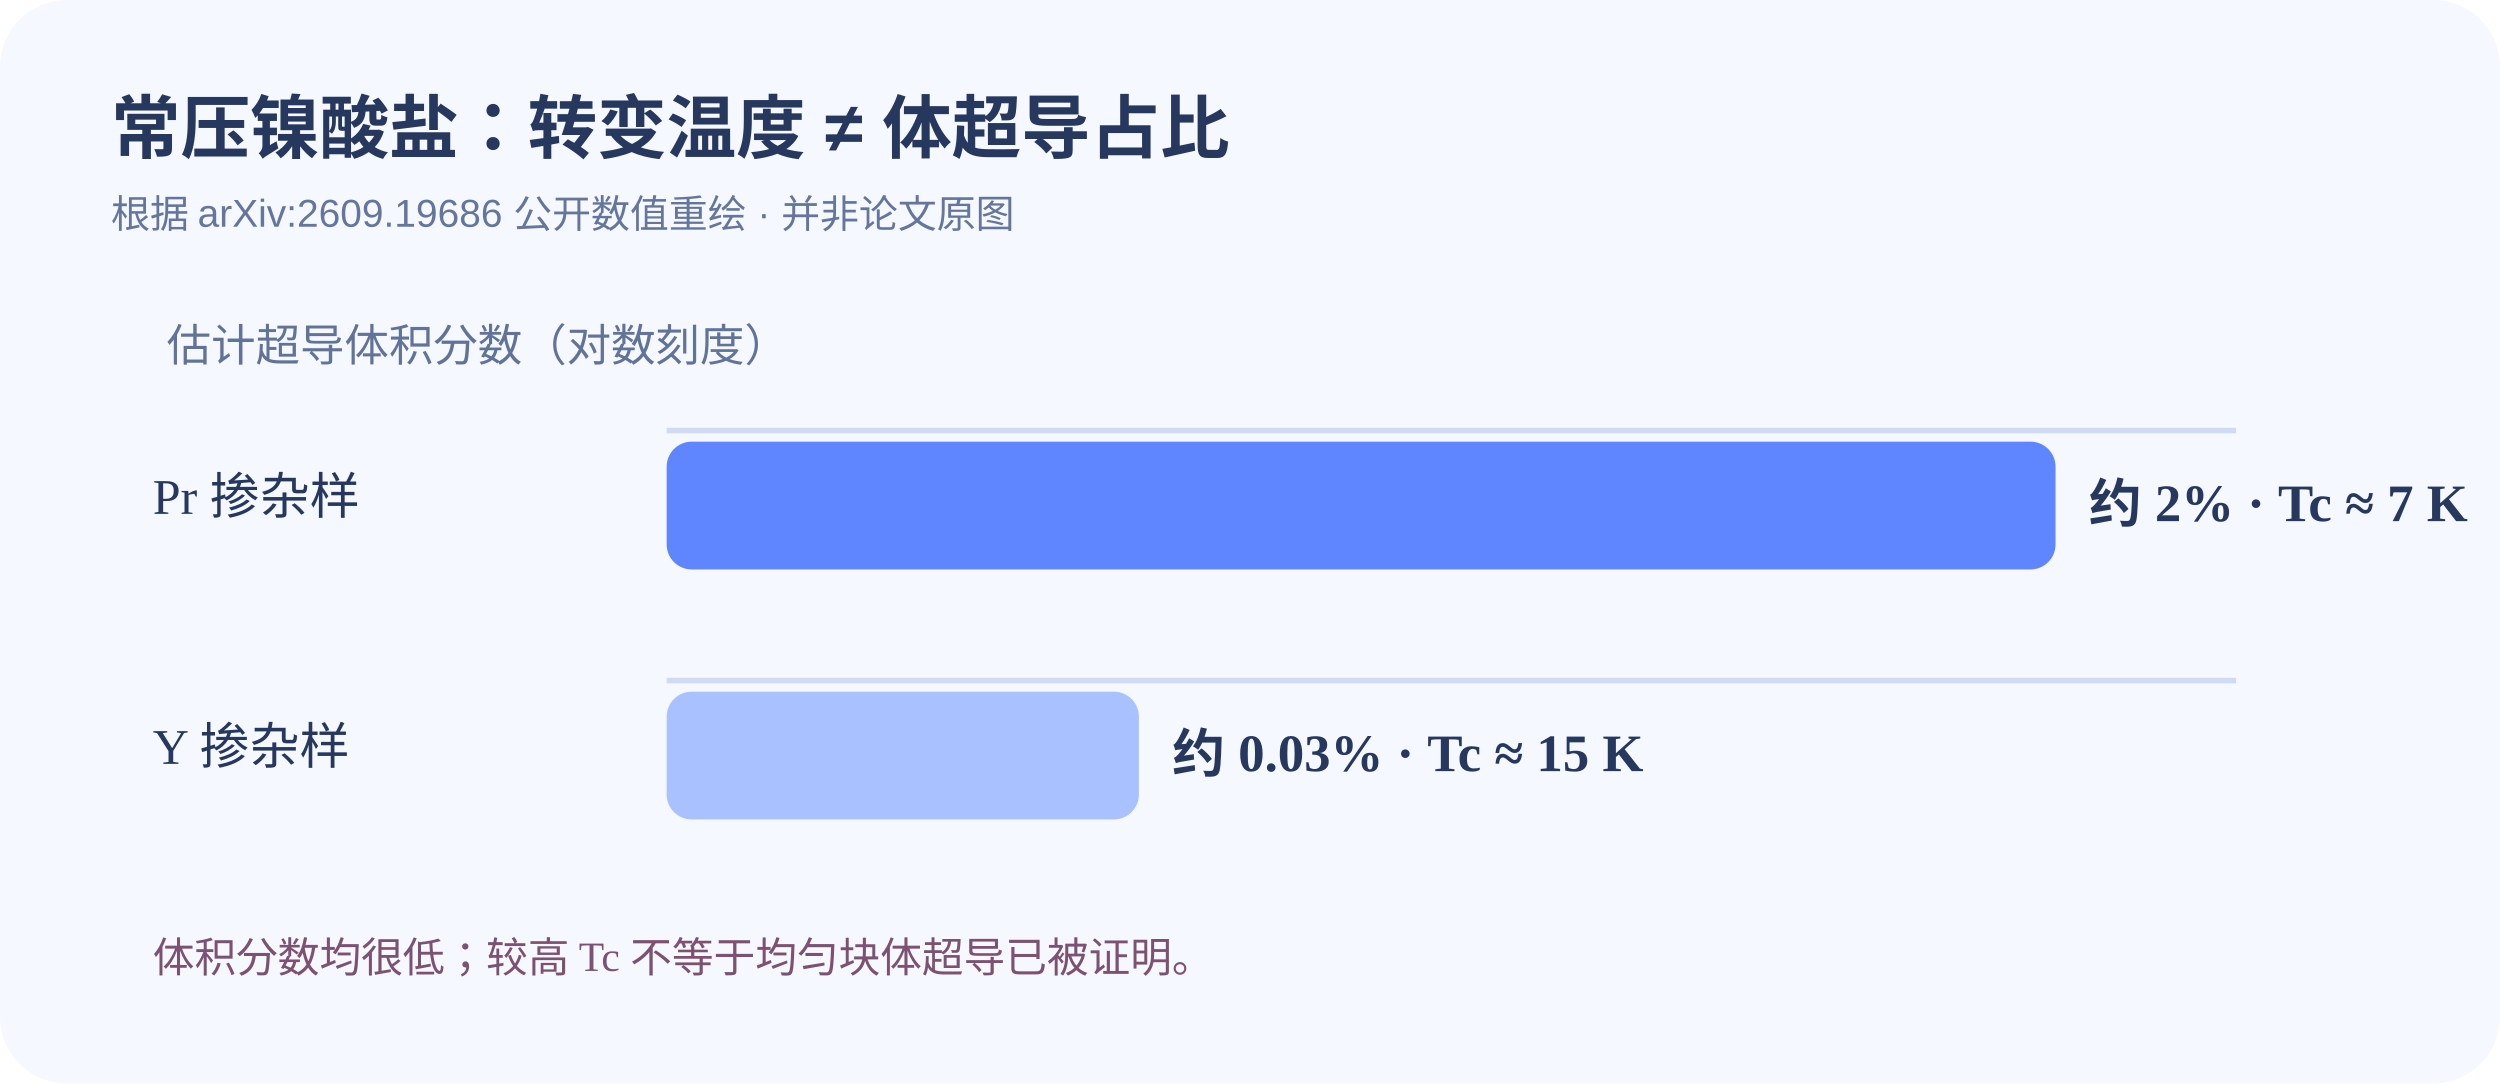
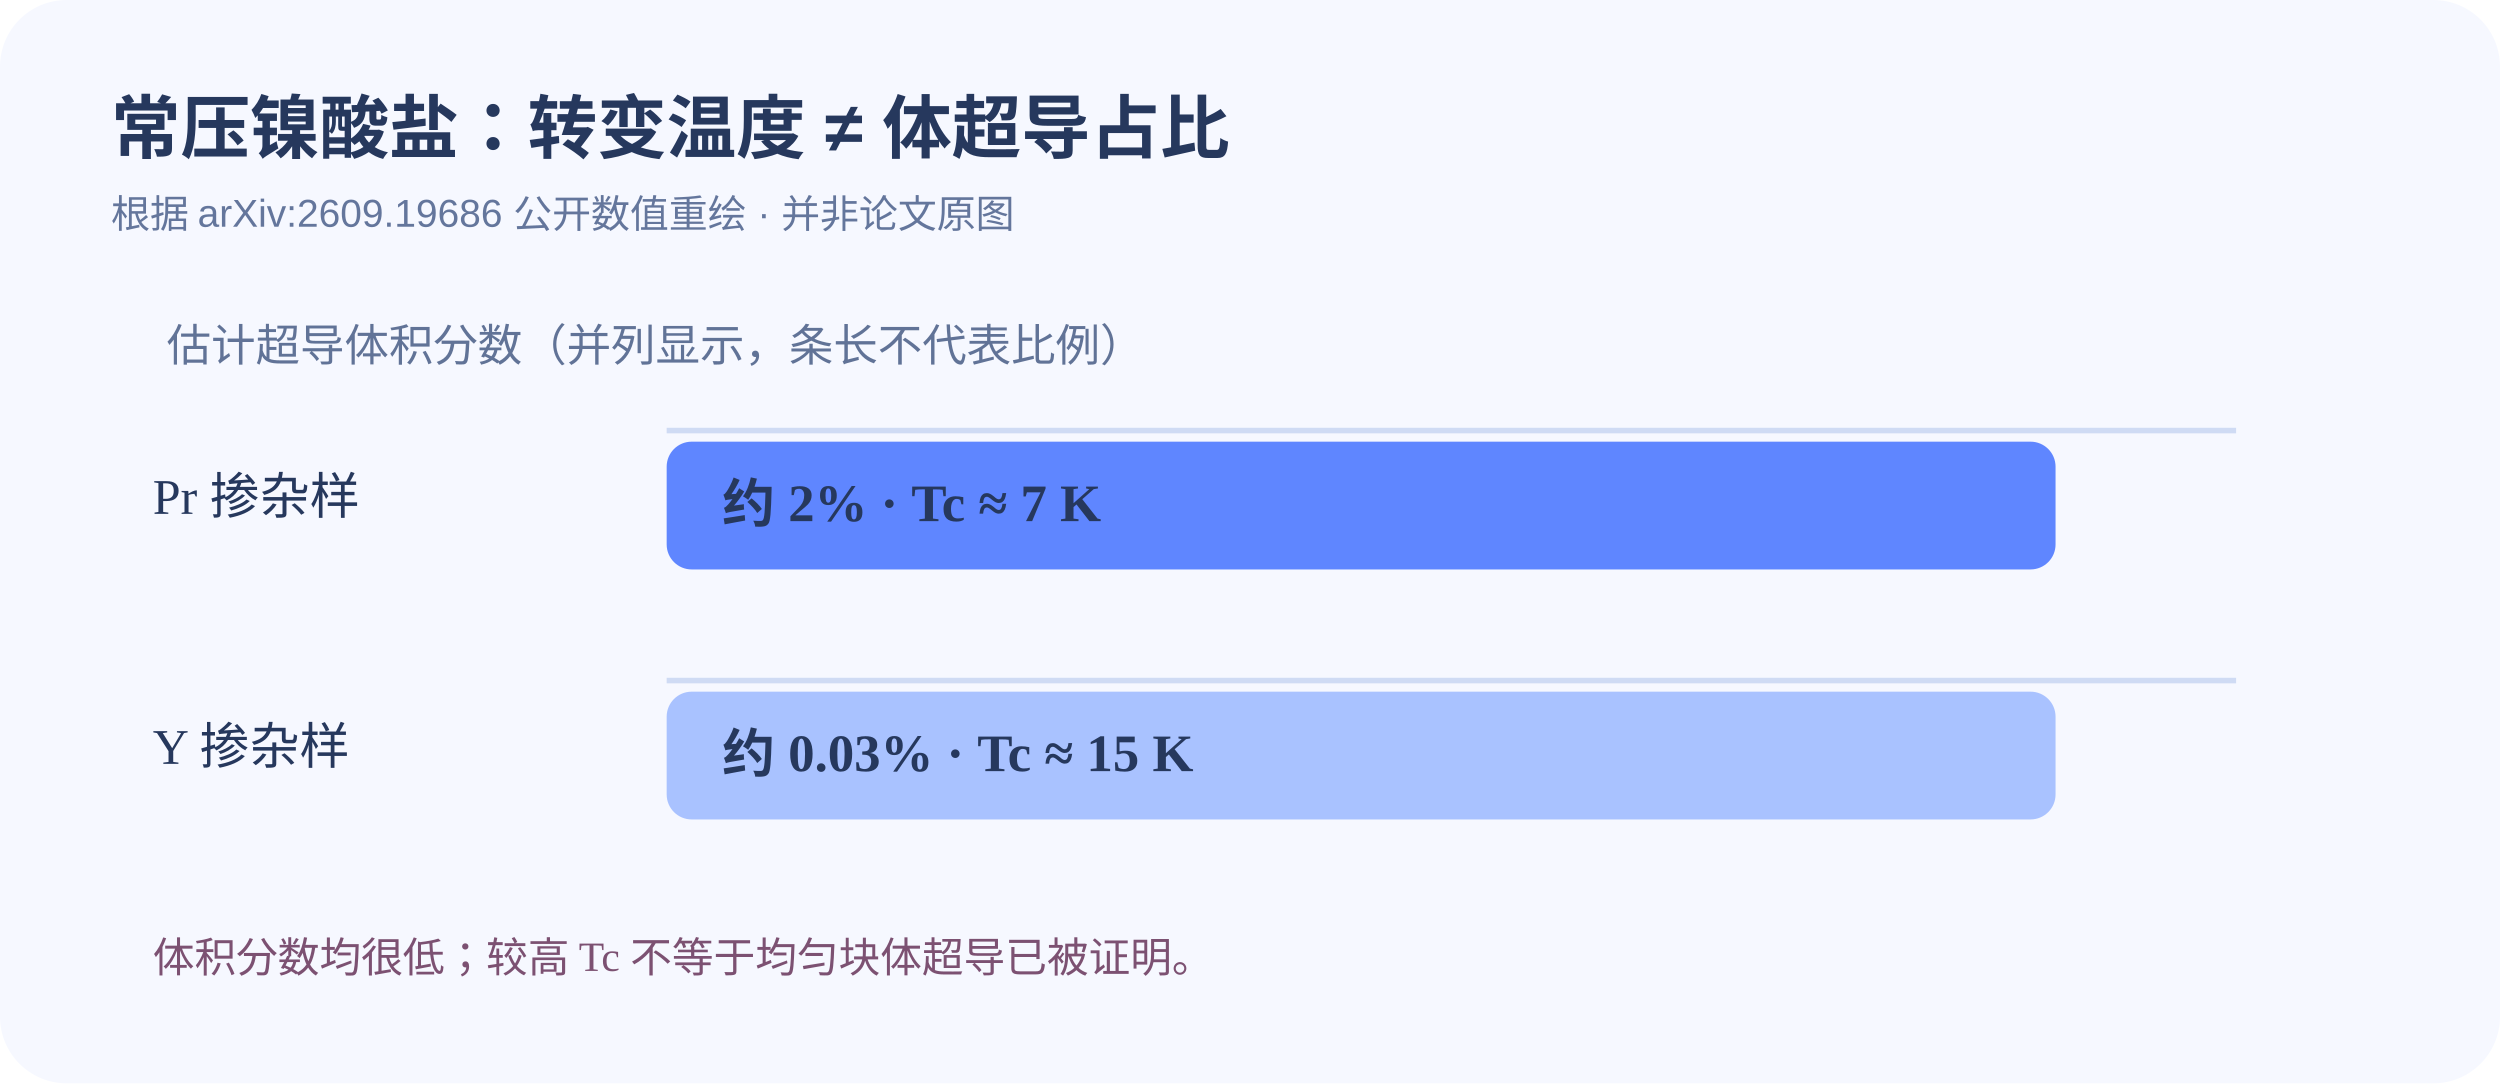
<svg xmlns="http://www.w3.org/2000/svg" viewBox="0 0 900 390" role="img" aria-label="镍酸盐两种样品超导体积分数和转变温度">
  <rect width="900" height="390" rx="24" fill="#f6f8ff" />
  <text x="40" y="55" font-size="25" font-family="Arial,sans-serif" font-weight="700" fill="#26385d">常压镍酸盐：转变温度 ≠ 体超导占比</text>
  <text x="40" y="82" font-size="14" font-family="Arial,sans-serif" fill="#64769c">根据 arXiv:2609.19686 公开数值重绘 · 并非论文原图</text>
-   <text x="60" y="130" font-size="16" fill="#617397">估计超导体积分数（对数刻度）</text>
+   <text x="60" y="130" font-size="16" fill="#617397">估计超导体积分数（并列显示，条长不代表比例）</text>
  <path d="M240 155H805M240 245H805" stroke="#cfdbf4" stroke-width="2" />
  <text x="55" y="185" font-size="18" fill="#26385d">Pr 掺杂样</text>
  <text x="55" y="275" font-size="18" fill="#26385d">Y 掺杂样</text>
  <rect x="240" y="159" width="500" height="46" rx="9" fill="#5f86ff" />
-   <rect x="240" y="249" width="170" height="46" rx="9" fill="#a9c2ff" />
-   <text x="752" y="188" font-size="19" font-weight="700" fill="#26385d">约 2% · Tc ≈ 7 K</text>
-   <text x="422" y="278" font-size="19" font-weight="700" fill="#26385d">约 0.03% · Tc ≈ 15 K</text>
+   <rect x="240" y="249" width="500" height="46" rx="9" fill="#a9c2ff" />
+   <text x="260" y="188" font-size="19" font-weight="700" fill="#26385d">约 2% · Tc ≈ 7 K</text>
+   <text x="260" y="278" font-size="19" font-weight="700" fill="#26385d">约 0.03% · Tc ≈ 15 K</text>
  <text x="55" y="350" font-size="15" fill="#7c5172">体积分数均很低；较高 Tc 不等于均匀块体超导已被证明。</text>
</svg>
